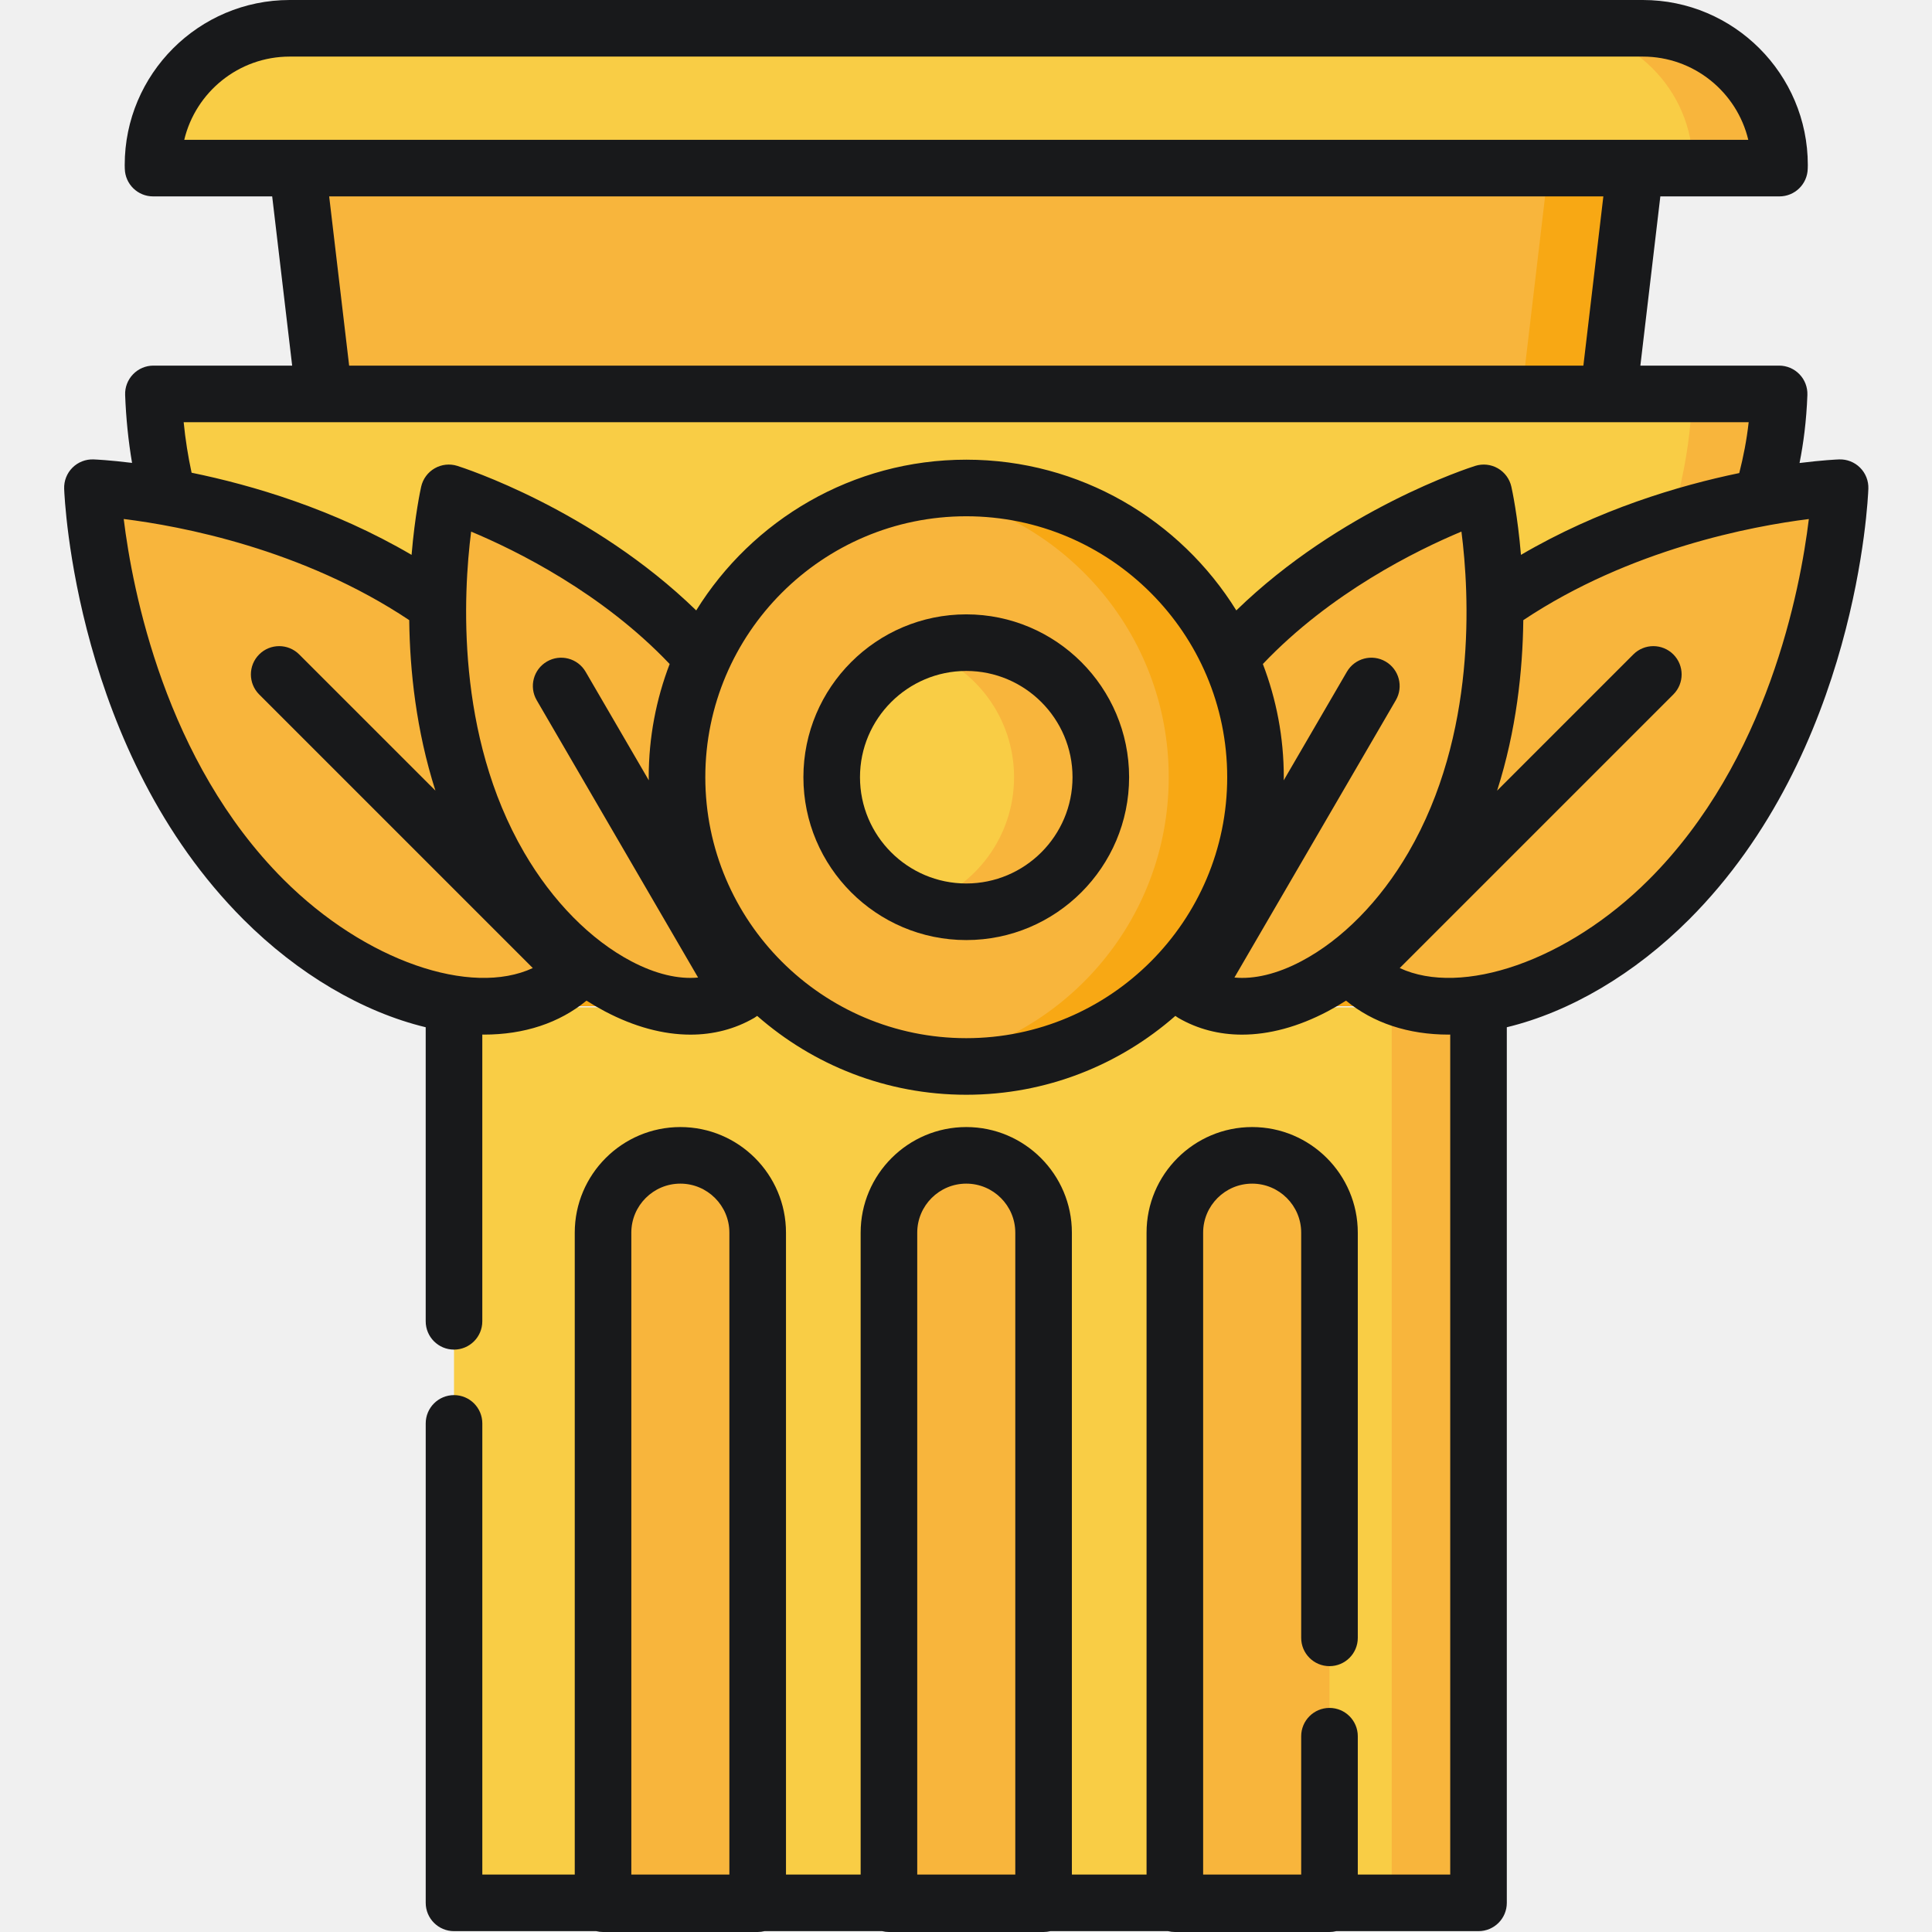
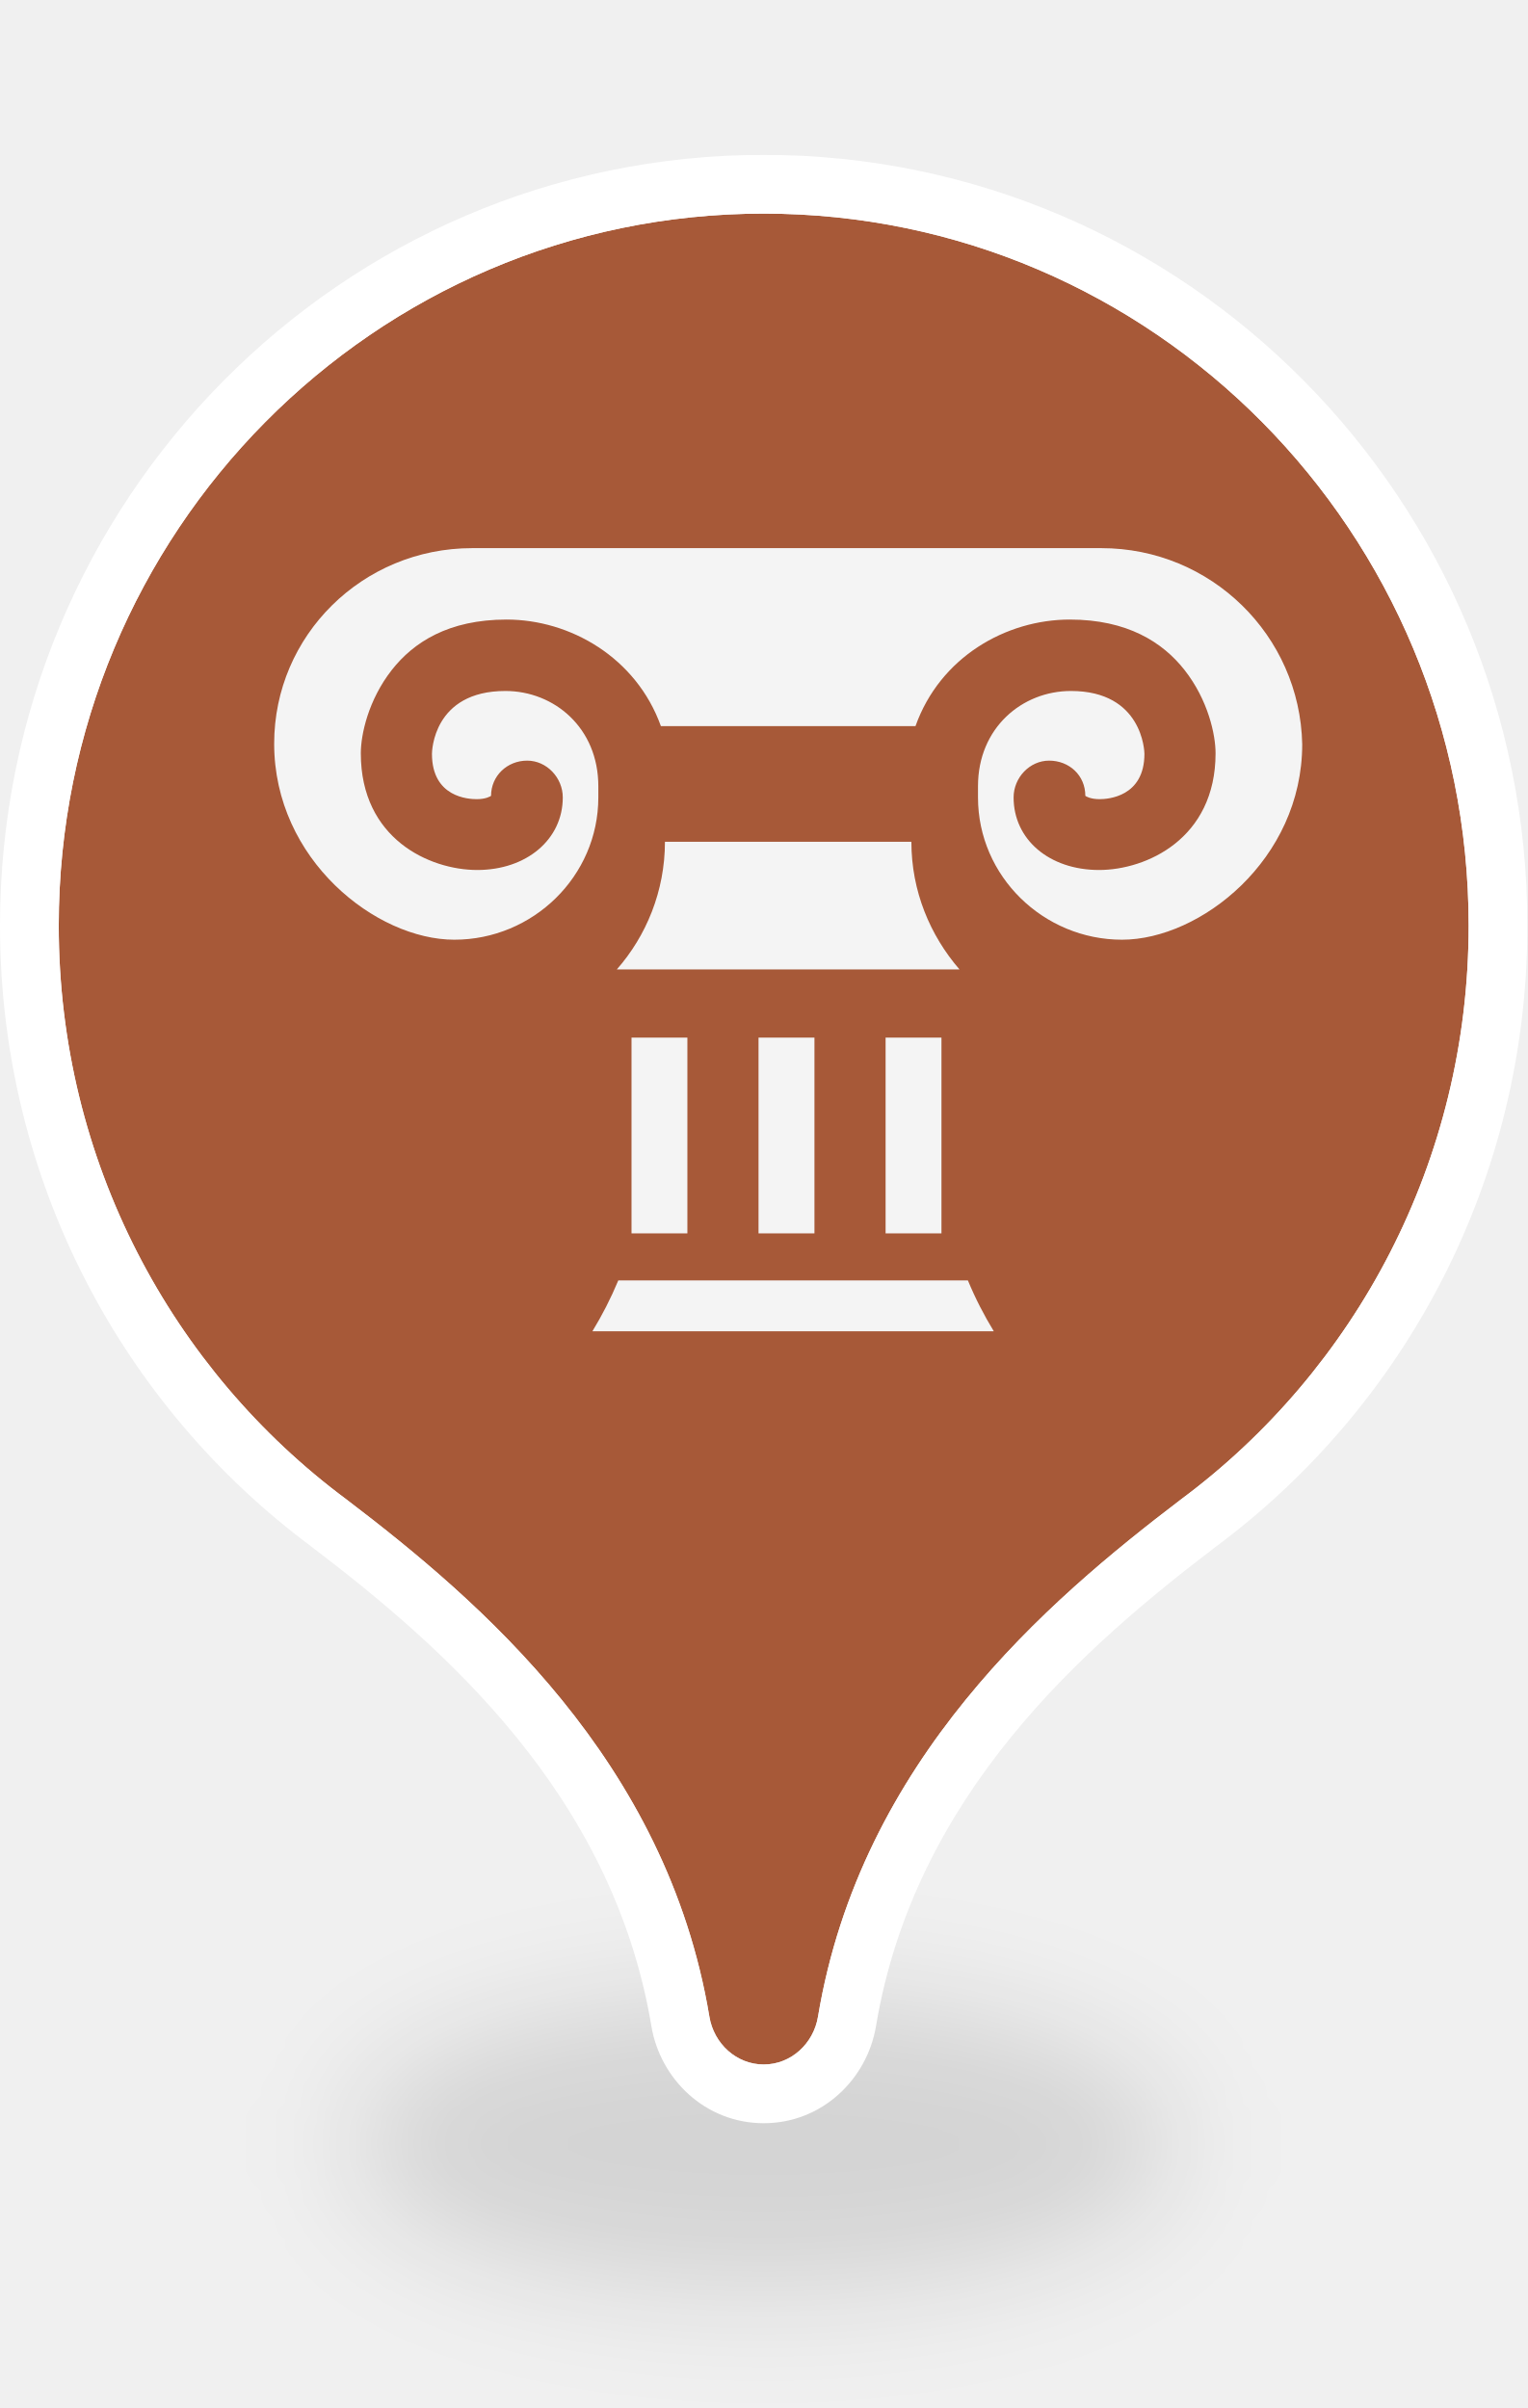
- <svg xmlns="http://www.w3.org/2000/svg" height="512pt" viewBox="-17 0 512 512.001" width="512pt">
-   <path d="m396.348 213.969h-314.555l-19.996-169.418h354.547zm0 0" fill="#f8b53c" />
-   <path d="m393.348 44.551-19.996 169.418h22.996l19.996-169.418zm0 0" fill="#f8a814" />
-   <path d="m454.57 44.551c.004-.277.02-.551.02-.828 0-19.922-16.301-36.223-36.223-36.223h-358.594c-19.926 0-36.227 16.301-36.227 36.223 0 .277.016.551.023.828zm0 0" fill="#f9cd45" />
-   <path d="m418.367 7.5h-22.996c19.926 0 36.227 16.301 36.227 36.223 0 .277-.016.551-.023.828h22.996c.008-.277.023-.551.023-.828-.004-19.922-16.305-36.223-36.227-36.223zm0 0" fill="#f8b53c" />
-   <path d="m23.656 104.387c1.371 36.711 17.086 65.922 36.117 65.922h358.594c19.027 0 34.742-29.211 36.113-65.922zm0 0" fill="#f9cd45" />
-   <path d="m431.488 104.387c-1.371 36.711-17.086 65.922-36.117 65.922h22.996c19.031 0 34.746-29.211 36.117-65.922zm0 0" fill="#f8b53c" />
-   <path d="m103.316 266.957h271.508v237.32h-271.508zm0 0" fill="#f9cd45" />
-   <path d="m103.316 213.969h271.508v52.691h-271.508zm0 0" fill="#f8a814" />
-   <g fill="#f8b53c">
-     <path d="m351.828 266.957h22.996v237.32h-22.996zm0 0" />
-     <path d="m183.793 504.5v-177.832c0-11.27-9.223-20.488-20.492-20.488s-20.492 9.219-20.492 20.488v177.836h40.984zm0 0" />
-     <path d="m259.562 504.5v-177.832c0-11.27-9.223-20.488-20.492-20.488-11.27 0-20.492 9.219-20.492 20.488v177.836h40.984zm0 0" />
-     <path d="m335.328 504.5v-177.832c0-11.27-9.219-20.488-20.492-20.488-11.27 0-20.488 9.219-20.488 20.488v177.836h40.98zm0 0" />
-     <path d="m116.637 174.574c28.176 28.18 36.738 65.305 19.117 82.926-17.617 17.617-54.742 9.059-82.922-19.121-42.922-42.922-45.332-109.137-45.332-109.137s66.938 3.133 109.137 45.332zm0 0" />
-     <path d="m181.406 191.293c16.961 29.141 15.938 61.363-2.285 71.965-18.223 10.605-46.742-4.426-63.703-33.566-25.832-44.391-13.488-99.078-13.488-99.078s54.078 17.035 79.477 60.68zm0 0" />
-     <path d="m361.504 174.574c-28.18 28.18-36.738 65.305-19.121 82.926 17.621 17.617 54.746 9.059 82.922-19.121 42.926-42.922 45.336-109.137 45.336-109.137s-66.938 3.133-109.137 45.332zm0 0" />
-     <path d="m296.73 191.293c-16.957 29.141-15.934 61.363 2.289 71.965 18.223 10.605 46.742-4.426 63.699-33.566 25.832-44.391 13.492-99.078 13.492-99.078s-54.082 17.035-79.48 60.68zm0 0" />
-     <path d="m315.723 205.969c0 42.336-34.32 76.652-76.652 76.652-42.336 0-76.652-34.316-76.652-76.652 0-42.332 34.316-76.652 76.652-76.652 42.332 0 76.652 34.32 76.652 76.652zm0 0" />
+ <svg xmlns="http://www.w3.org/2000/svg" width="26" height="41" viewBox="0 0 26 41" fill="none">
+   <g filter="url(#filter0_f)">
+     <ellipse cx="13" cy="36.5" rx="7" ry="2.5" fill="black" fill-opacity="0.12" />
  </g>
-   <path d="m239.07 129.316c-3.91 0-7.746.297-11.5.859 36.879 5.551 65.156 37.367 65.156 75.793s-28.277 70.246-65.156 75.793c3.754.562 7.59.859 11.5.859 42.332 0 76.652-34.316 76.652-76.652 0-42.332-34.32-76.652-76.652-76.652zm0 0" fill="#f8a814" />
-   <path d="m274.73 205.969c0 19.695-15.965 35.66-35.66 35.66-19.695 0-35.66-15.965-35.66-35.66s15.965-35.66 35.66-35.66c19.695 0 35.66 15.965 35.66 35.66zm0 0" fill="#f9cd45" />
-   <path d="m239.07 170.309c-4.023 0-7.891.68-11.5 1.906 14.051 4.785 24.164 18.086 24.164 33.754 0 15.672-10.109 28.969-24.164 33.758 3.609 1.227 7.477 1.902 11.5 1.902 19.695 0 35.66-15.965 35.66-35.66 0-19.691-15.965-35.66-35.66-35.66zm0 0" fill="#f8b53c" />
-   <path d="m478.133 129.516c.078-2.086-.719-4.109-2.195-5.582s-3.496-2.266-5.586-2.184c-.551.02-4.367.191-10.453.953 1.023-5.16 1.816-11.016 2.078-18.035.074-2.035-.68-4.016-2.094-5.48-1.414-1.469-3.363-2.297-5.398-2.297h-36.77l5.293-44.844h31.562c4.078 0 7.41-3.262 7.496-7.34l.008-.211c.008-.258.016-.516.016-.773 0-24.109-19.613-43.723-43.723-43.723h-358.594c-24.109 0-43.723 19.613-43.723 43.723 0 .262.004.523.016.781l.008.219c.094 4.074 3.422 7.324 7.496 7.324h31.562l5.293 44.844h-36.77c-2.039 0-3.988.828-5.398 2.297-1.414 1.465-2.172 3.445-2.094 5.48.23 6.16.848 12.184 1.832 18.004-5.941-.734-9.664-.902-10.207-.922-2.082-.082-4.109.711-5.586 2.184s-2.273 3.496-2.199 5.582c.105 2.824 3.031 69.672 47.527 114.168 14.395 14.395 31.512 24.5 48.285 28.547v77.93c0 4.141 3.359 7.5 7.5 7.5s7.5-3.359 7.5-7.5v-75.996c.141.004.285.016.422.016 10.664 0 19.977-3.059 27.188-9 1.605 1.023 3.23 1.969 4.875 2.836 7.797 4.109 15.496 6.172 22.684 6.172 6.086 0 11.805-1.48 16.906-4.445.273-.16.523-.336.77-.52 14.812 12.992 34.203 20.898 55.41 20.898 21.211 0 40.598-7.902 55.41-20.898.242.184.496.359.77.52h.004c5.102 2.969 10.816 4.445 16.898 4.445 7.188 0 14.887-2.062 22.688-6.172 1.641-.867 3.266-1.812 4.871-2.836 7.211 5.941 16.523 9 27.188 9 .141 0 .285-.012.426-.016v222.613h-24.496v-36.66c0-4.141-3.359-7.5-7.5-7.5s-7.5 3.359-7.5 7.5v36.66h-25.984v-170.109c0-7.164 5.828-12.992 12.992-12.992 7.164 0 12.992 5.828 12.992 12.992v107.383c0 4.141 3.359 7.496 7.5 7.496s7.5-3.355 7.5-7.496v-107.383c0-15.434-12.559-27.988-27.992-27.988-15.43 0-27.988 12.555-27.988 27.988v170.109h-19.789v-170.109c0-15.434-12.559-27.988-27.988-27.988-15.434 0-27.992 12.555-27.992 27.988v170.109h-19.785v-170.109c0-15.434-12.559-27.988-27.992-27.988-15.434 0-27.988 12.555-27.988 27.988v170.109h-24.496v-119.559c0-4.141-3.359-7.5-7.5-7.5s-7.5 3.359-7.5 7.5v127.059c0 4.141 3.359 7.496 7.5 7.496h37.695c.578.145 1.176.227 1.797.227h40.984c.621 0 1.219-.082 1.797-.227h31.191c.578.145 1.176.227 1.797.227h40.98c.621 0 1.223-.082 1.797-.227h31.195c.574.145 1.176.227 1.797.227h40.98c.621 0 1.219-.082 1.797-.227h37.695c4.145 0 7.5-3.355 7.5-7.496v-232.047c16.777-4.047 33.895-14.156 48.289-28.551 44.496-44.492 47.422-111.34 47.523-114.164zm-252.055 197.152c0-7.164 5.828-12.992 12.992-12.992 7.164 0 12.992 5.828 12.992 12.992v170.109h-25.984zm-75.77 0c0-7.164 5.828-12.992 12.992-12.992 7.164 0 12.992 5.828 12.992 12.992v170.109h-25.984zm-90.535-311.672h358.594c13.543 0 24.93 9.422 27.945 22.055h-414.484c3.02-12.633 14.402-22.055 27.945-22.055zm10.461 37.051h337.672l-5.293 44.844h-327.086zm-38.562 59.84h414.746c-.543 4.867-1.406 9.156-2.496 13.48-16.047 3.32-37.324 9.652-57.852 21.68-.879-10.469-2.367-17.293-2.547-18.082-.461-2.047-1.758-3.805-3.574-4.852-1.816-1.047-3.992-1.281-5.992-.652-1.551.488-35.742 11.496-63.32 38.305-14.852-23.953-41.371-39.945-71.566-39.945-30.195 0-56.715 15.992-71.566 39.945-27.578-26.809-61.77-37.816-63.32-38.305-2-.629-4.172-.395-5.992.652-1.816 1.043-3.113 2.805-3.578 4.852-.176.789-1.664 7.613-2.543 18.082-20.715-12.137-42.195-18.473-58.297-21.77-.938-4.32-1.648-8.789-2.102-13.391zm26.465 121.191c-31.41-31.41-40.055-76.812-42.352-95.539 15.059 1.867 47.324 7.91 75.664 26.801.156 13.359 1.836 29.203 6.941 45.188l-36.102-36.098c-2.93-2.93-7.676-2.93-10.605 0-2.926 2.926-2.926 7.676 0 10.602l72.512 72.512c-16.344 7.621-44.387-1.793-66.059-23.465zm92.156 21.668c-10.805-5.691-20.887-15.93-28.391-28.828-18.148-31.184-16.148-68.496-14.047-85.035 11.941 4.992 34.668 16.199 52.613 35.086-3.574 9.324-5.551 19.434-5.551 30 0 .277.02.551.023.828l-16.746-28.773c-2.082-3.578-6.676-4.793-10.254-2.707-3.578 2.082-4.793 6.672-2.707 10.25l42.766 73.492c-5.254.5-11.309-.941-17.707-4.312zm88.777 20.379c-38.133 0-69.156-31.023-69.156-69.156s31.023-69.152 69.156-69.152c38.133 0 69.152 31.02 69.152 69.152s-31.02 69.156-69.152 69.156zm88.777-20.379c-6.398 3.371-12.457 4.812-17.711 4.312l42.77-73.492c2.082-3.578.871-8.168-2.711-10.254-3.582-2.082-8.168-.867-10.254 2.711l-16.742 28.773c0-.277.02-.551.02-.828 0-10.566-1.977-20.676-5.547-30 17.949-18.895 40.688-30.102 52.625-35.094 2.121 16.512 4.148 53.754-14.059 85.047-7.504 12.895-17.586 23.133-28.391 28.824zm26.098 1.797 72.512-72.508c2.926-2.93 2.926-7.676 0-10.605-2.93-2.93-7.676-2.93-10.605 0l-36.102 36.098c5.105-15.98 6.785-31.824 6.941-45.18 28.27-18.84 60.602-24.91 75.672-26.797-2.27 18.715-10.867 64.035-42.359 95.527-21.672 21.672-49.719 31.086-66.059 23.465zm0 0" fill="#18191b" />
-   <path d="m239.07 162.812c-23.797 0-43.16 19.359-43.16 43.156 0 23.801 19.363 43.16 43.16 43.16 23.797 0 43.156-19.359 43.156-43.16 0-23.797-19.359-43.156-43.156-43.156zm0 71.32c-15.527 0-28.164-12.633-28.164-28.164 0-15.527 12.637-28.16 28.164-28.16 15.527 0 28.16 12.633 28.16 28.16s-12.633 28.164-28.16 28.164zm0 0" fill="#18191b" />
+   <mask id="path-2-outside-1" maskUnits="userSpaceOnUse" x="0" y="2.637" width="26" height="34" fill="black">
+     <rect fill="white" y="2.637" width="26" height="34" />
+     <path fill-rule="evenodd" clip-rule="evenodd" d="M20.099 25.533C23.071 23.327 25 19.77 25 15.759C25 9.064 19.627 3.637 13 3.637C6.373 3.637 1 9.064 1 15.759C1 19.771 2.929 23.327 5.901 25.533C8.161 27.254 11.347 29.968 12.076 34.338C12.152 34.796 12.536 35.151 13 35.151C13.464 35.151 13.848 34.796 13.924 34.338C14.653 29.968 17.839 27.254 20.099 25.533Z" />
+   </mask>
+   <path fill-rule="evenodd" clip-rule="evenodd" d="M20.099 25.533C23.071 23.327 25 19.77 25 15.759C25 9.064 19.627 3.637 13 3.637C6.373 3.637 1 9.064 1 15.759C1 19.771 2.929 23.327 5.901 25.533C8.161 27.254 11.347 29.968 12.076 34.338C12.152 34.796 12.536 35.151 13 35.151C13.464 35.151 13.848 34.796 13.924 34.338C14.653 29.968 17.839 27.254 20.099 25.533Z" fill="#A75938" />
+   <path d="M20.099 25.533L19.503 24.73L19.494 24.738L20.099 25.533ZM5.901 25.533L6.506 24.738L6.497 24.73L5.901 25.533ZM12.076 34.338L11.089 34.502L12.076 34.338ZM13.924 34.338L14.911 34.502L13.924 34.338ZM20.695 26.336C23.912 23.948 26 20.098 26 15.759H24C24 19.443 22.23 22.706 19.503 24.73L20.695 26.336ZM26 15.759C26 8.521 20.189 2.637 13 2.637V4.637C19.066 4.637 24 9.607 24 15.759H26ZM13 2.637C5.811 2.637 0 8.521 0 15.759H2C2 9.607 6.934 4.637 13 4.637V2.637ZM0 15.759C0 20.098 2.088 23.948 5.305 26.336L6.497 24.73C3.77 22.706 2 19.443 2 15.759H0ZM13.062 34.173C12.264 29.39 8.782 26.47 6.506 24.738L5.295 26.329C7.539 28.037 10.429 30.546 11.089 34.502L13.062 34.173ZM13 34.151C13.013 34.151 13.026 34.154 13.038 34.158C13.049 34.163 13.056 34.168 13.059 34.17C13.064 34.175 13.063 34.176 13.062 34.173L11.089 34.502C11.239 35.396 12.002 36.151 13 36.151V34.151ZM12.938 34.173C12.937 34.176 12.936 34.175 12.941 34.17C12.944 34.168 12.951 34.163 12.962 34.158C12.974 34.154 12.987 34.151 13 34.151V36.151C13.998 36.151 14.761 35.396 14.911 34.502L12.938 34.173ZM19.494 24.738C17.218 26.47 13.736 29.39 12.938 34.173L14.911 34.502C15.571 30.546 18.461 28.037 20.705 26.329L19.494 24.738Z" fill="white" mask="url(#path-2-outside-1)" />
+   <path d="M11.319 14.333C11.319 15.173 11.001 15.935 10.5 16.506H16.333C15.832 15.926 15.514 15.173 15.514 14.333H11.319Z" fill="#F4F4F4" />
+   <path d="M18.748 9.333H8.037C6.171 9.333 4.667 10.819 4.667 12.662C4.667 14.64 6.405 16 7.734 16C9.072 16 10.185 14.919 10.185 13.578V13.386C10.185 12.392 9.433 11.765 8.603 11.765C7.372 11.765 7.353 12.797 7.353 12.835C7.353 13.578 7.978 13.607 8.115 13.607C8.271 13.607 8.349 13.559 8.359 13.55C8.359 13.212 8.632 12.951 8.974 12.951C9.306 12.951 9.58 13.241 9.58 13.578C9.58 14.292 8.964 14.813 8.124 14.813C7.314 14.813 6.142 14.283 6.142 12.826C6.142 12.508 6.269 11.919 6.669 11.408C7.04 10.935 7.636 10.549 8.623 10.549C9.707 10.549 10.83 11.195 11.25 12.363H15.584C16.003 11.186 17.127 10.549 18.211 10.549C19.188 10.549 19.793 10.935 20.164 11.408C20.565 11.919 20.692 12.508 20.692 12.826C20.692 14.283 19.51 14.813 18.709 14.813C17.859 14.813 17.254 14.292 17.254 13.578C17.254 13.241 17.527 12.951 17.859 12.951C18.201 12.951 18.475 13.202 18.475 13.55C18.484 13.559 18.562 13.607 18.719 13.607C18.856 13.607 19.481 13.569 19.481 12.835C19.481 12.797 19.451 11.765 18.23 11.765C17.4 11.765 16.648 12.392 16.648 13.386V13.578C16.648 14.919 17.762 16 19.1 16C20.428 16 22.167 14.64 22.167 12.671C22.128 10.819 20.614 9.333 18.748 9.333Z" fill="#F4F4F4" />
+   <path d="M13.864 17.667H12.912V21H13.864V17.667Z" fill="#F4F4F4" />
+   <path d="M16.026 17.667H15.075V21H16.026V17.667Z" fill="#F4F4F4" />
+   <path d="M11.701 17.667H10.75V21H11.701V17.667Z" fill="#F4F4F4" />
+   <path d="M10.525 21.801C10.395 22.113 10.248 22.398 10.084 22.667H16.917C16.753 22.398 16.605 22.113 16.476 21.801H10.525Z" fill="#F4F4F4" />
+   <defs>
+     <filter id="filter0_f" x="4" y="32" width="18" height="9" filterUnits="userSpaceOnUse" color-interpolation-filters="sRGB">
+       <feFlood flood-opacity="0" result="BackgroundImageFix" />
+       <feBlend mode="normal" in="SourceGraphic" in2="BackgroundImageFix" result="shape" />
+       <feGaussianBlur stdDeviation="1" result="effect1_foregroundBlur" />
+     </filter>
+   </defs>
</svg>
